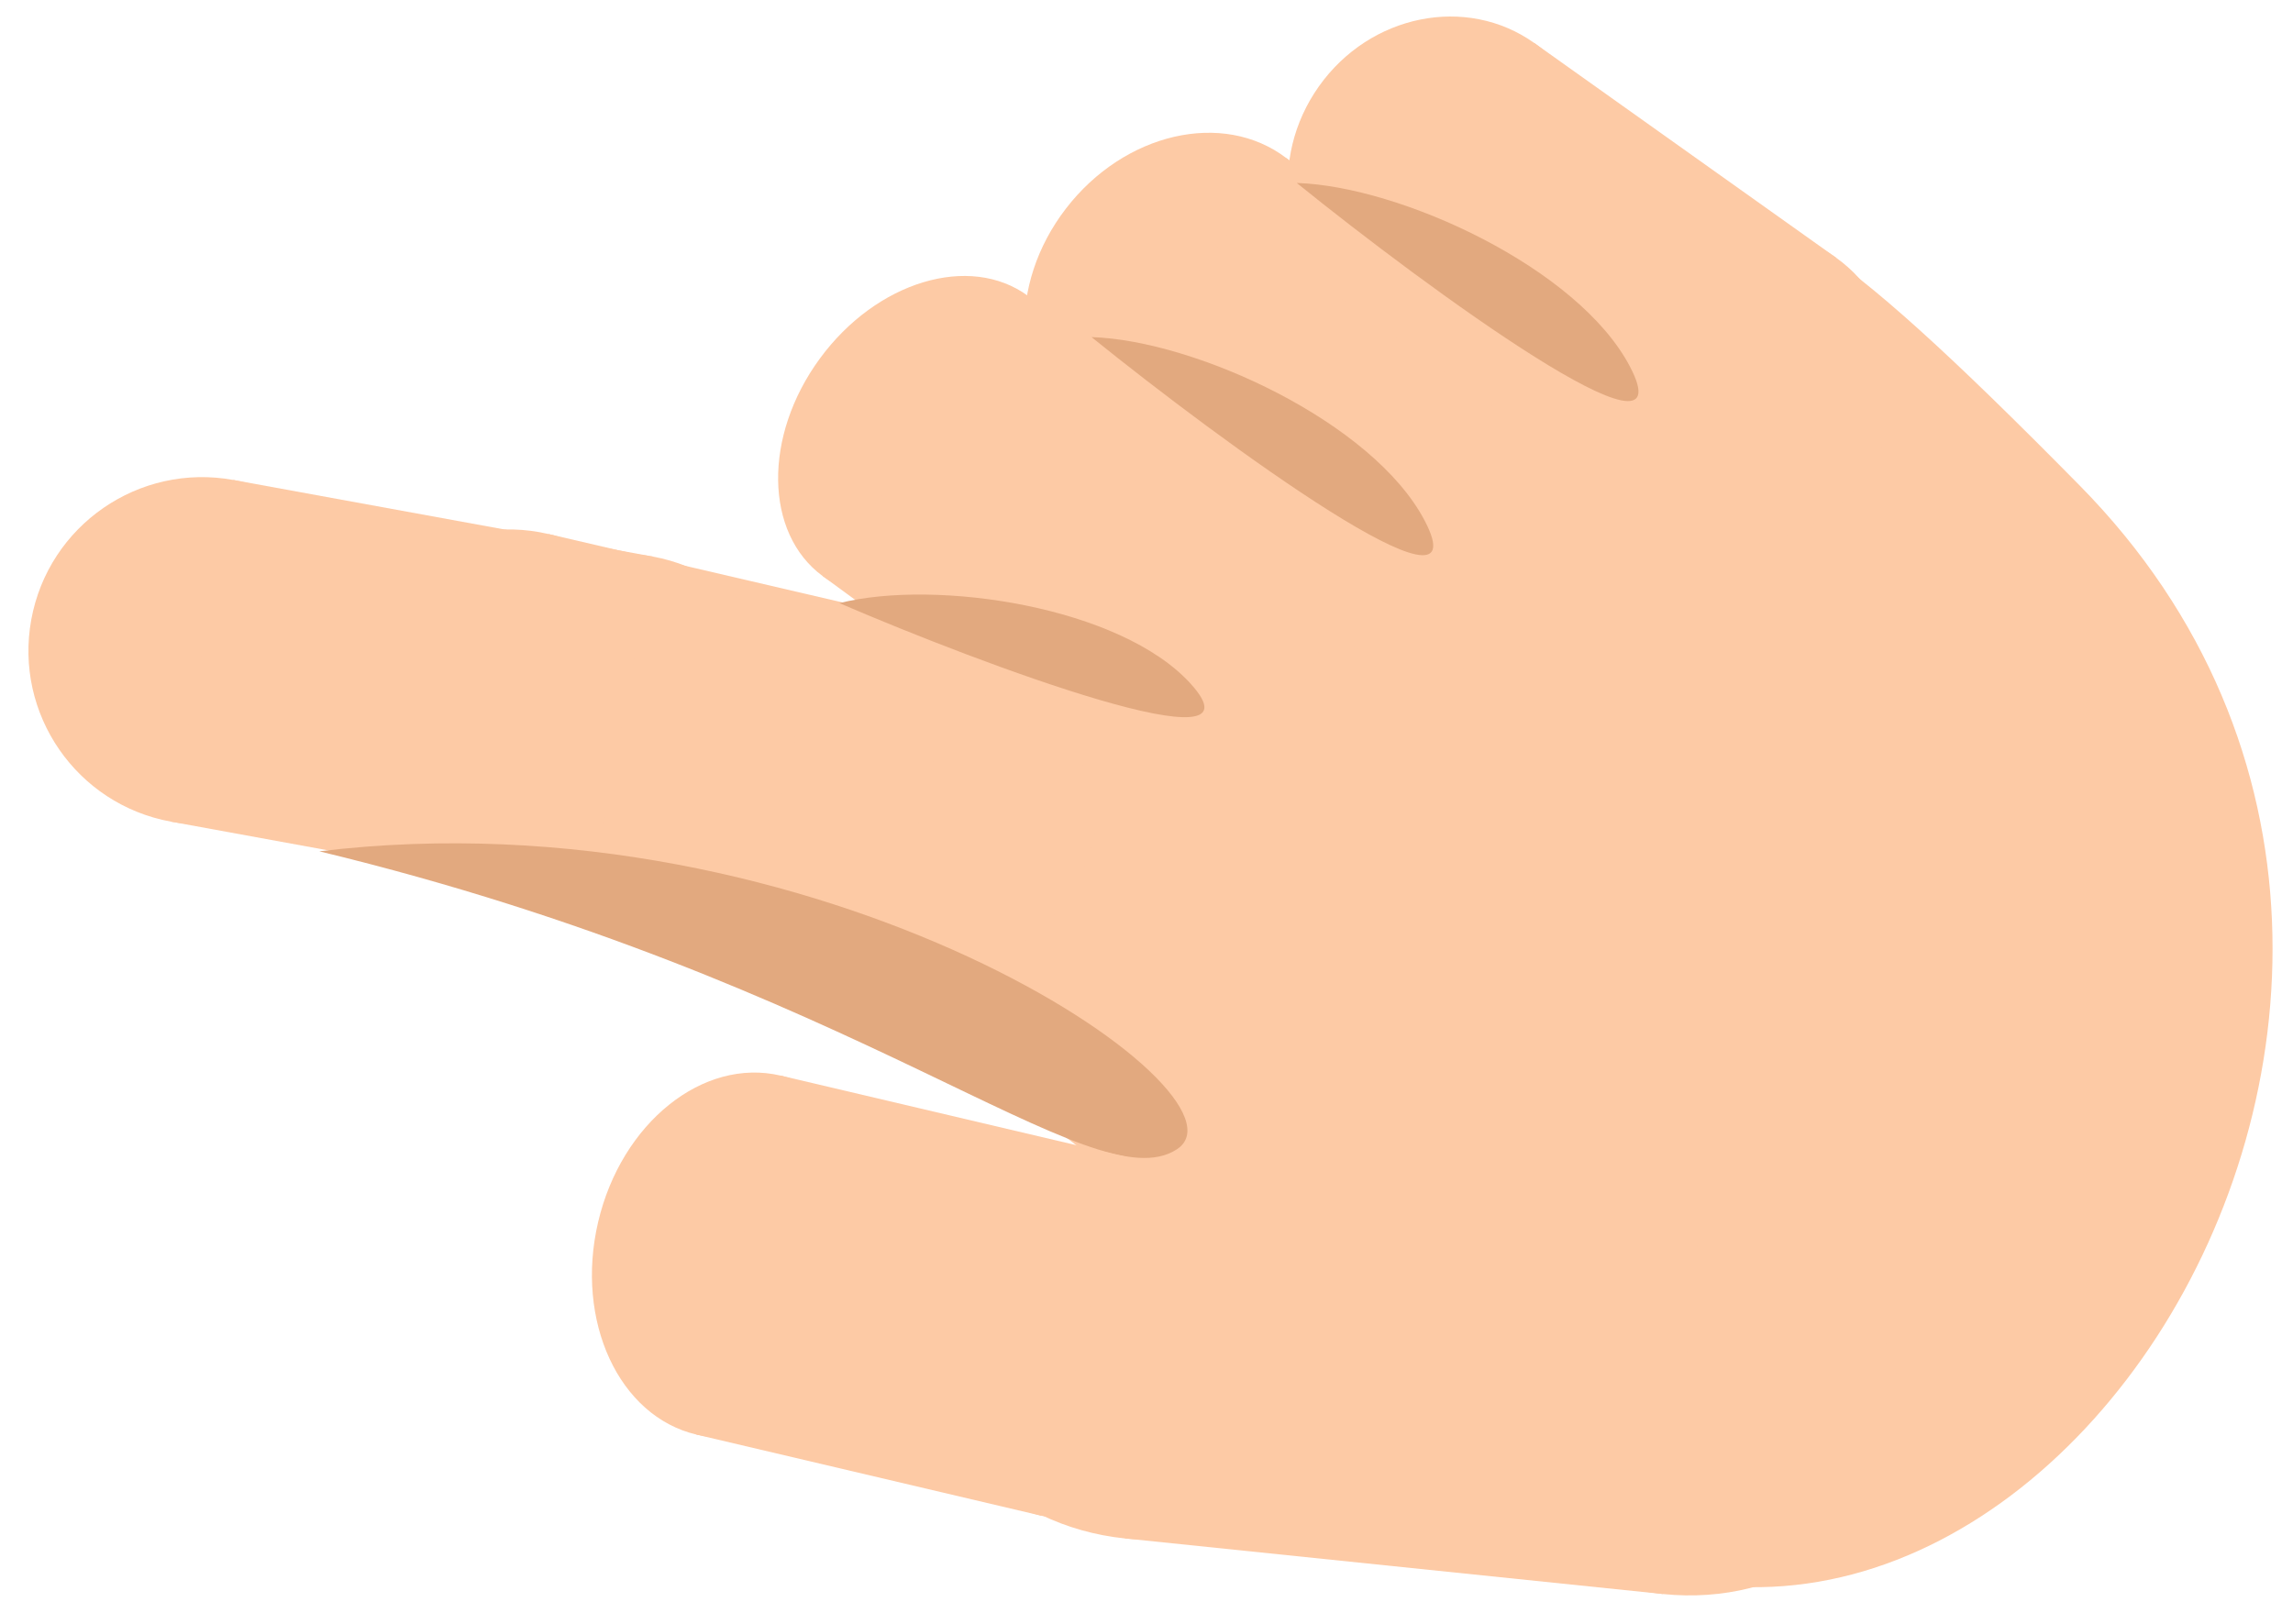
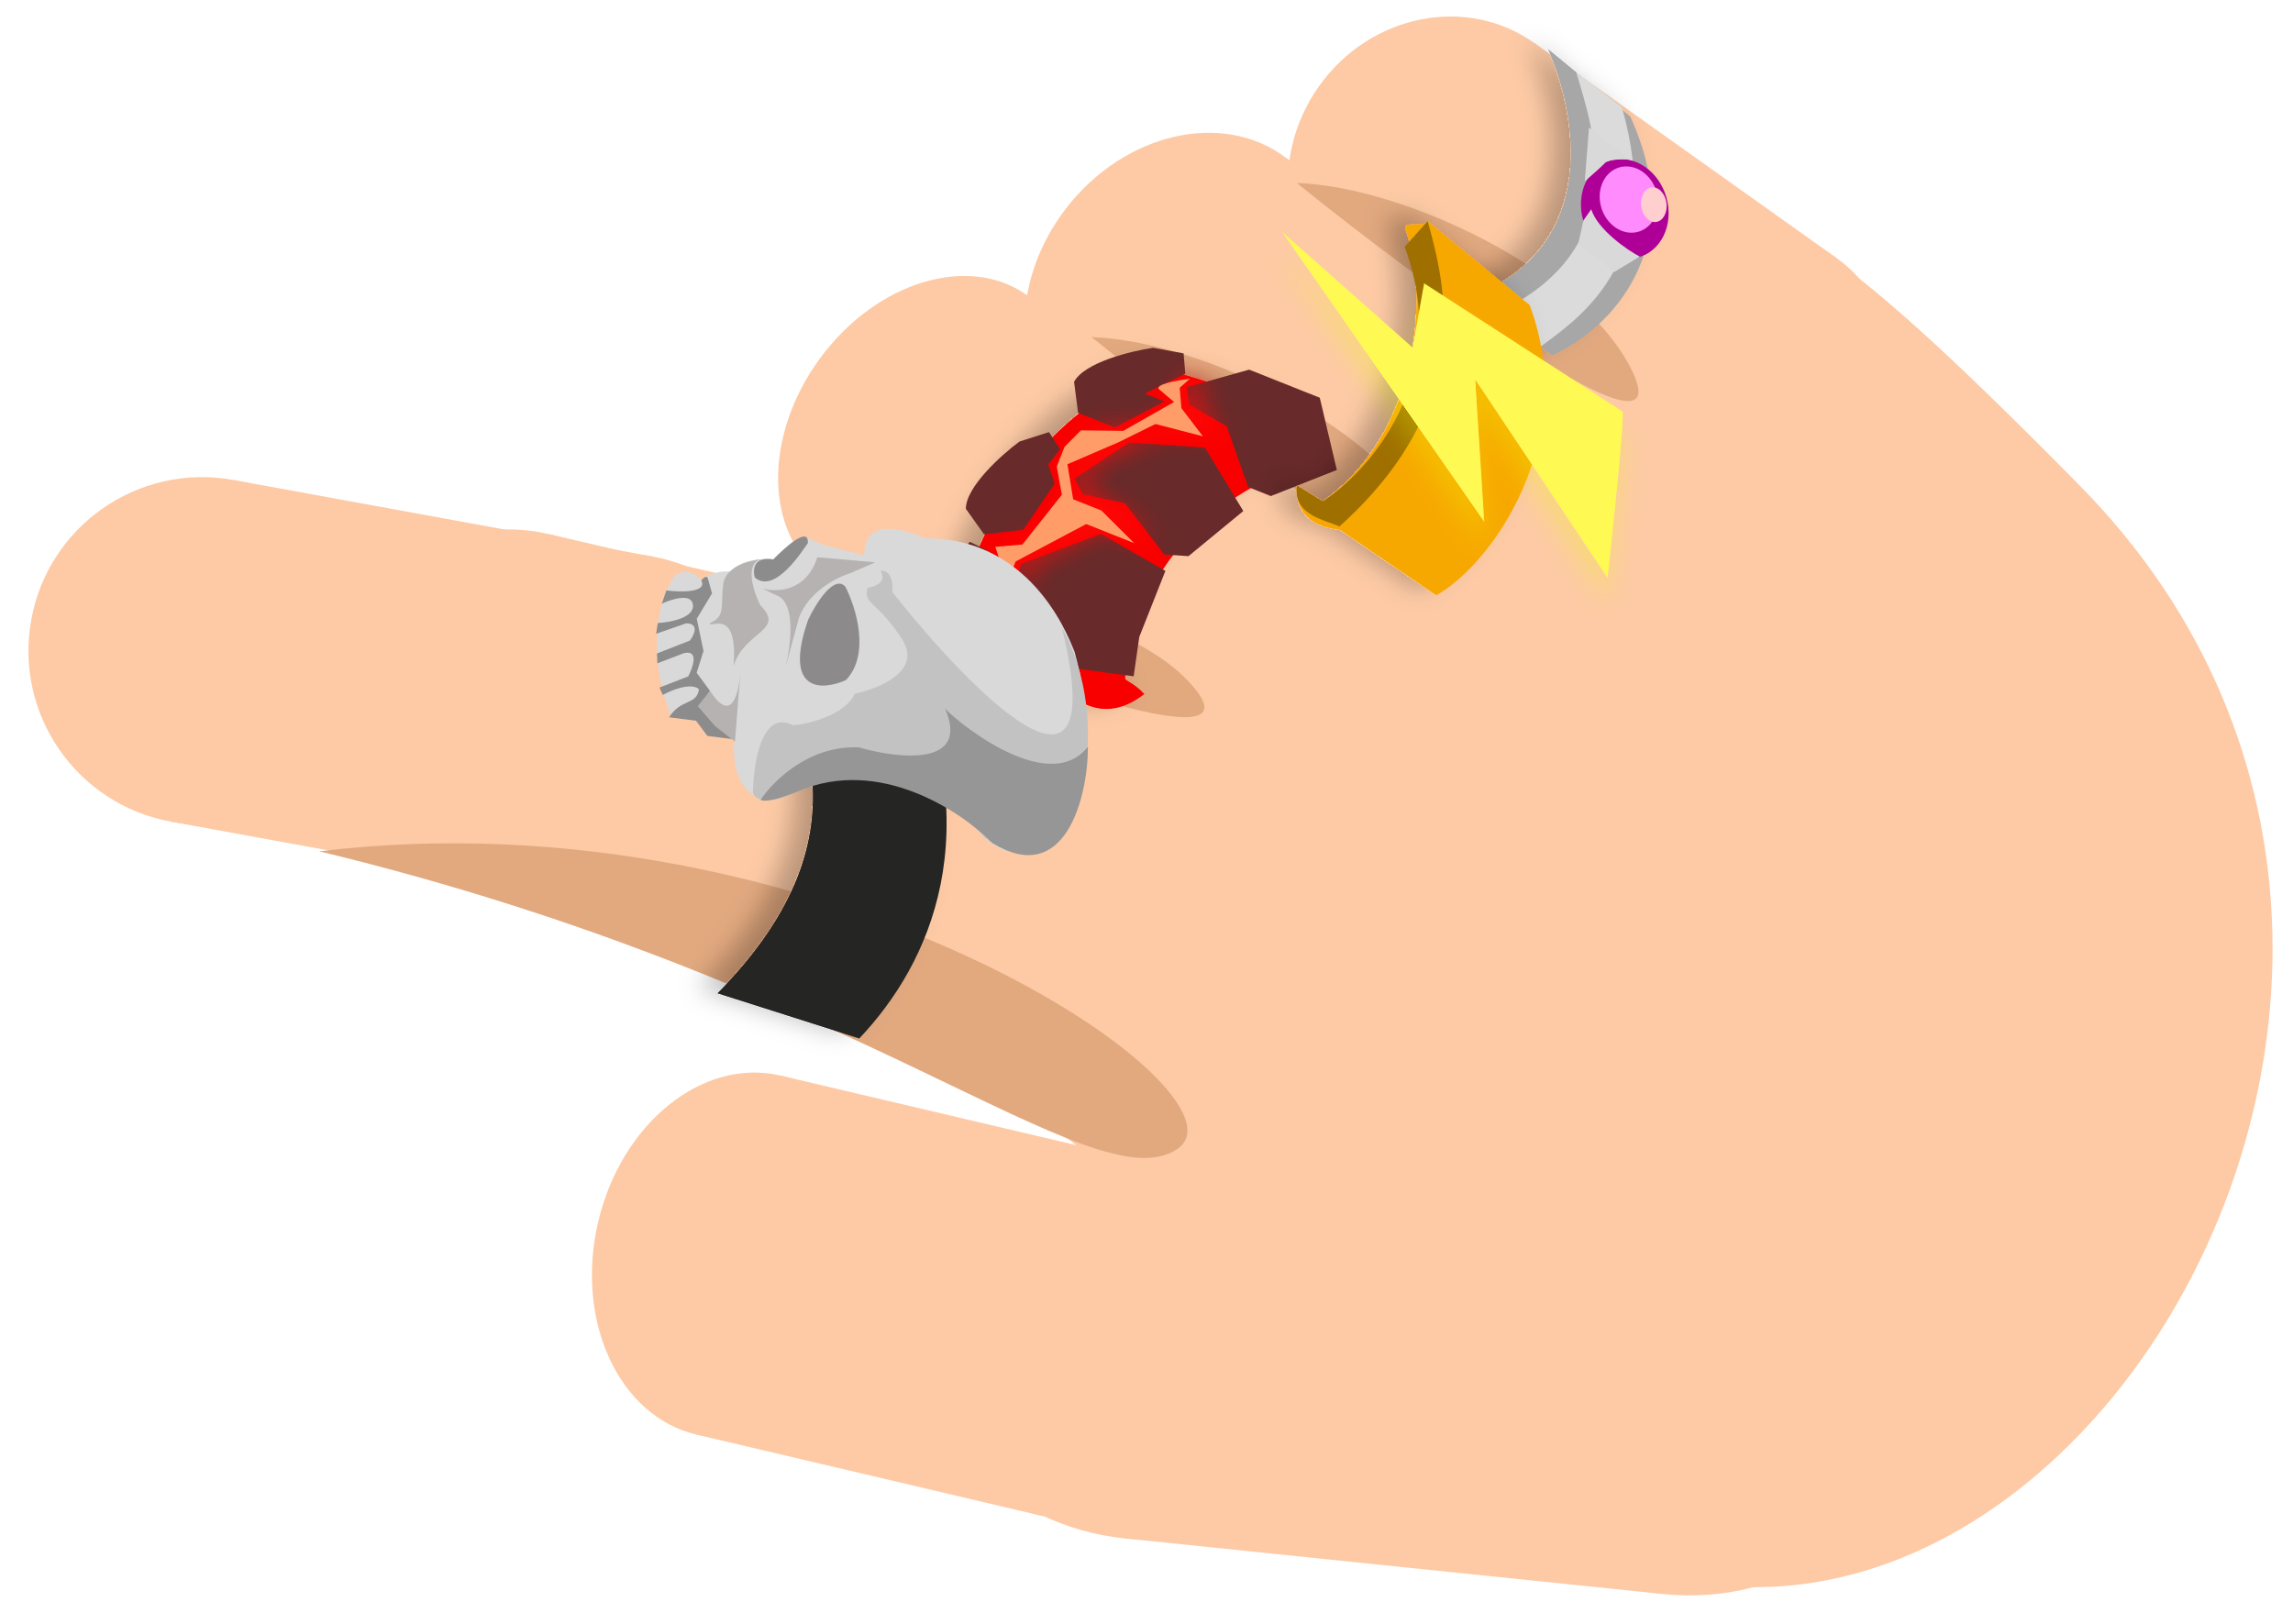
<svg xmlns="http://www.w3.org/2000/svg" width="377" height="267" viewBox="0 0 377 267" fill="none">
-   <mask id="mask0_147_45" style="mask-type:alpha" maskUnits="userSpaceOnUse" x="0" y="0" width="377" height="267">
+   <mask id="mask0_181_199" style="mask-type:alpha" maskUnits="userSpaceOnUse" x="0" y="0" width="377" height="267">
    <rect width="377" height="267" fill="#D9D9D9" />
  </mask>
-   <g mask="url(#mask0_147_45)">
+   <g mask="url(#mask0_181_199)">
    <path d="M341.893 79.806C257.346 -6.005 297 56.5 230.94 87.868C176.726 110.746 154.748 142.858 149.105 156.102C143.461 169.346 161.167 171.509 242.743 242.35C324.32 313.191 426.44 165.618 341.893 79.806Z" fill="#FDCAA5" />
-     <circle cx="28.559" cy="28.559" r="28.559" transform="matrix(0.973957 0.226732 0.226732 -0.973957 49.3884 136.97)" fill="#FDCAA5" />
-     <circle cx="28.559" cy="28.559" r="28.559" transform="matrix(0.973957 0.226732 0.226732 -0.973957 117.663 152.864)" fill="#FDCAA5" />
+     <circle cx="28.559" cy="28.559" r="28.559" transform="matrix(0.973957 0.226732 0.226732 -0.973957 49.3887 136.97)" fill="#FDCAA5" />
+     <circle cx="28.559" cy="28.559" r="28.559" transform="matrix(0.973957 0.226732 0.226732 -0.973957 117.664 152.864)" fill="#FDCAA5" />
    <rect width="70.1" height="57.119" transform="matrix(0.973957 0.226732 0.226732 -0.973957 77.2041 143.445)" fill="#FDCAA5" />
-     <circle cx="28.559" cy="28.559" r="28.559" transform="matrix(0.983723 0.179693 0.179693 -0.983723 0.0114746 129.988)" fill="#FDCAA5" />
+     <circle cx="28.559" cy="28.559" r="28.559" transform="matrix(0.983723 0.179693 0.179693 -0.983723 0.0117188 129.988)" fill="#FDCAA5" />
    <circle cx="28.559" cy="28.559" r="28.559" transform="matrix(0.983723 0.179693 0.179693 -0.983723 68.9707 142.584)" fill="#FDCAA5" />
    <rect width="70.1" height="57.119" transform="matrix(0.983723 0.179693 0.179693 -0.983723 28.106 135.12)" fill="#FDCAA5" />
-     <path d="M52.5 140C135 130 207.435 179.887 193.5 189C179.565 198.113 141.5 161.5 52.5 140Z" fill="#E2A97F" />
+     <path d="M52.5 140C135 130 207.436 179.887 193.5 189C179.565 198.113 141.5 161.5 52.5 140Z" fill="#E2A97F" />
    <ellipse cx="21.527" cy="28.559" rx="21.527" ry="28.559" transform="matrix(0.806787 0.590842 0.590842 -0.806787 117.906 82.0264)" fill="#FDCAA5" />
    <ellipse cx="21.527" cy="28.559" rx="21.527" ry="28.559" transform="matrix(0.806787 0.590842 0.590842 -0.806787 160.536 113.246)" fill="#FDCAA5" />
    <rect width="52.839" height="57.119" transform="matrix(0.806787 0.590842 0.590842 -0.806787 135.274 94.7454)" fill="#FDCAA5" />
    <path d="M138 99.181C154.032 95.168 184.298 99.792 195.755 112.432C208.867 126.899 161.874 109.466 138 99.181Z" fill="#E2A97F" />
    <ellipse cx="23.645" cy="28.562" rx="23.645" ry="28.562" transform="matrix(0.795657 0.605747 0.609768 -0.79258 157.835 56.9413)" fill="#FDCAA5" />
-     <ellipse cx="23.645" cy="28.562" rx="23.645" ry="28.562" transform="matrix(0.795657 0.605747 0.609768 -0.79258 204.012 92.0977)" fill="#FDCAA5" />
+     <ellipse cx="23.645" cy="28.562" rx="23.645" ry="28.562" transform="matrix(0.795657 0.605747 0.609768 -0.79258 204.013 92.0977)" fill="#FDCAA5" />
    <rect width="58.037" height="57.123" transform="matrix(0.795657 0.605747 0.609768 -0.79258 176.648 71.2642)" fill="#FDCAA5" />
-     <ellipse cx="24.777" cy="26.339" rx="24.777" ry="26.339" transform="matrix(0.81477 0.579784 0.578386 -0.815763 201.612 35.6866)" fill="#FDCAA5" />
-     <ellipse cx="24.777" cy="26.339" rx="24.777" ry="26.339" transform="matrix(0.814793 0.579752 0.578429 -0.815733 251.166 70.9459)" fill="#FDCAA5" />
+     <ellipse cx="24.777" cy="26.339" rx="24.777" ry="26.339" transform="matrix(0.81477 0.579784 0.578386 -0.815763 201.613 35.6866)" fill="#FDCAA5" />
+     <ellipse cx="24.777" cy="26.339" rx="24.777" ry="26.339" transform="matrix(0.814793 0.579752 0.578429 -0.815733 251.167 70.9459)" fill="#FDCAA5" />
    <rect width="60.817" height="52.678" transform="matrix(0.814793 0.579752 0.578429 -0.815733 221.801 50.0519)" fill="#FDCAA5" />
    <ellipse cx="36.225" cy="30.938" rx="36.225" ry="30.938" transform="matrix(0.994681 0.103008 0.0983038 -0.995157 148.938 249.269)" fill="#FDCAA5" />
    <ellipse cx="36.225" cy="30.938" rx="36.225" ry="30.938" transform="matrix(0.994697 0.10284 0.0986527 -0.995121 237.382 258.413)" fill="#FDCAA5" />
    <rect width="88.915" height="61.875" transform="matrix(0.994697 0.10284 0.0986527 -0.995121 184.972 252.995)" fill="#FDCAA5" />
    <ellipse cx="23.718" cy="30.318" rx="23.718" ry="30.318" transform="matrix(-0.973391 -0.229153 -0.228114 0.973635 208.101 195.653)" fill="#FDCAA5" />
    <ellipse cx="23.718" cy="30.318" rx="23.718" ry="30.318" transform="matrix(-0.973402 -0.229105 -0.228154 0.973625 151.432 182.315)" fill="#FDCAA5" />
    <rect width="58.218" height="60.636" transform="matrix(-0.973402 -0.229105 -0.228154 0.973625 185.013 190.219)" fill="#FDCAA5" />
-     <path d="M179.465 55.437C196.5 55.962 225.757 69.41 234.24 85.624C243.949 104.18 200.964 72.825 179.465 55.437Z" fill="#E2A97F" />
+     <path d="M179.465 55.437C196.5 55.962 225.757 69.41 234.24 85.624C243.949 104.18 200.963 72.825 179.465 55.437Z" fill="#E2A97F" />
    <path d="M213.207 30.09C230.242 30.615 259.499 44.064 267.983 60.278C277.692 78.834 234.706 47.478 213.207 30.09Z" fill="#E2A97F" />
  </g>
+   <g filter="url(#filter0_d_181_199)">
+     <path d="M242.579 48.555C263.141 40.093 259.225 18.648 254.469 8L268.036 19.136C278.066 41.087 264.308 54.418 255.175 58.462L242.579 48.555Z" fill="#A7A7A7" />
+   </g>
+   <path d="M246.008 51.503C268.631 40.968 262.073 21.555 259.127 11.808L266.654 17.621C273.714 42.201 260.607 51.693 253.331 56.963L253.192 57.064L246.008 51.503Z" fill="#DBDBDB" />
+   <ellipse cx="7.231" cy="8.165" rx="7.231" ry="8.165" transform="matrix(-0.996814 -0.0797621 0.0164799 0.999864 274.209 26.7482)" fill="#AE0097" />
+   <ellipse cx="4.816" cy="5.438" rx="4.816" ry="5.438" transform="matrix(-0.996814 -0.0797621 0.0164799 0.999864 272.521 27.764)" fill="#FF8BFD" />
+   <ellipse cx="2.115" cy="2.851" rx="2.115" ry="2.851" transform="matrix(-0.996814 -0.0797621 0.0164799 0.999864 273.976 30.9786)" fill="#FFCECE" />
+   <path d="M269.602 42.196L265.384 44.737L259.496 40.07L260.33 36.26L261.619 34.416C262.676 37.791 267.654 41.2 269.602 42.196Z" fill="#D9D9D9" />
+   <path d="M260.556 29.829C261.603 28.914 263.748 27.01 263.955 26.715C264.471 26.198 266.84 26.171 267.96 26.222L261.253 20.982L260.556 29.829Z" fill="#D9D9D9" />
+   <g filter="url(#filter1_d_181_199)">
+     <path d="M156.673 106.639L177.415 115.468C177.395 114.822 181.713 119.169 188.15 114.126C186.328 112.181 184.943 111.967 184.987 111.51C186.949 90.872 203.179 79.447 215.527 76.173C216.817 75.831 212.153 67.466 213.262 67.292L191.934 60.752C168.362 66.519 156.6 95.104 156.673 106.639Z" fill="#F90000" />
+   </g>
+   <path d="M195.072 63.684L205.373 60.787L216.987 65.408L219.795 77.287L208.939 81.578L205.223 80.099L201.676 70.078L195.541 66.561L195.072 63.684Z" fill="#682A2A" />
+   <path d="M194.597 58.114L194.882 61.456L188.203 64.718L191.455 66.012L183.292 70.298L177.253 67.895L176.593 62.79C178.296 59.593 185.962 57.728 189.582 57.195L194.597 58.114Z" fill="#682A2A" />
+   <path d="M172.468 71.059L174.297 73.871L172.339 76.392L173.426 79.504L168.254 87.136L161.795 87.869L158.804 83.68C158.795 80.058 164.673 74.795 167.612 72.616L172.468 71.059Z" fill="#682A2A" />
+   <path d="M159.458 89.1L162.461 90.596L162.052 93.763L164.568 95.893L163.981 105.094L158.787 109.001L154.084 106.908C152.239 103.791 154.635 96.274 156.064 92.905L159.458 89.1Z" fill="#682A2A" />
+   <path d="M176.708 78.694L185.619 72.77L198.091 73.596L204.416 84.036L195.406 91.457L191.414 91.193L184.958 82.748L178.039 81.288L176.708 78.694Z" fill="#682A2A" />
+   <path d="M164.776 102.618L167.921 92.703L181.019 87.806L191.607 93.88L187.315 104.735L186.386 111.215L173.616 109.498L167.196 104.243L164.776 102.618Z" fill="#682A2A" />
+   <g filter="url(#filter2_d_181_199)">
+     <path d="M190.616 64.064C189.649 63.248 193.553 62.542 195.626 62.29L193.958 63.779L194.243 67.121L197.78 71.757L189.977 69.729L183.947 72.711L175.505 76.348L176.444 82.103L181.09 83.951L186.485 89.326L178.587 86.184L166.992 92.333L164.959 97.444L164.859 93.637L163.645 89.925L168.101 89.546L174.585 81.363L173.741 76.722L175.035 73.47L177.723 70.773L184.686 70.853L193.034 66.102L190.616 64.064Z" fill="#FF9C67" />
+   </g>
+   <g filter="url(#filter3_d_181_199)">
+     <path d="M117.934 163.356C144.425 136.507 130.871 116.151 124.198 101.275L148.68 106.47C162.732 136.998 153.024 158.381 141.268 170.786L117.934 163.356Z" fill="#252524" />
+   </g>
+   <path d="M151.99 88.515C170.583 88.344 176.345 106.705 176.674 107.182C184.423 135.767 169.201 145.08 162.246 137.957C147.61 122.967 134 127.085 129.025 131.017C121.393 133.151 120.318 125.621 120.734 121.589L116.423 120.764L114.658 118.635L110.347 117.81C105.751 105.923 108.862 97.4 110.992 94.625C112.946 93.288 114.68 94.618 115.303 95.45C116.619 94.058 119.072 93.895 120.134 93.988C121.741 91.974 125.478 91.822 127.146 91.998C128.933 90.072 131.757 88.841 132.946 88.466L135.196 89.56L142.104 91.33C142.104 91.33 141.741 87.978 144.615 87.153C147.489 86.327 151.99 88.515 151.99 88.515Z" fill="#D9D9D9" />
+   <path d="M139.085 111.835C143.149 107.58 140.709 99.819 138.98 96.47C137.125 94.44 134.139 99.245 132.878 101.902C128.663 114.001 135.26 113.565 139.085 111.835Z" fill="#8C8A8A" />
+   <path d="M117.069 97.579L116.342 95.002C116.079 94.621 115.54 95.142 115.303 95.45C116.342 97.479 111.904 97.397 109.555 97.102L108.81 99.28C110.467 98.497 113.81 97.455 113.935 99.548C114.059 101.641 110.131 102.357 108.152 102.453L107.874 104.223L112.826 102.502C115.014 102.55 114.141 104.412 113.431 105.337L108.012 107.466L108.081 109.087L112.462 107.406C114.941 106.833 113.956 109.72 113.153 111.235L108.427 113.066L108.963 114.279C112.758 112.313 114.515 112.85 114.919 113.364C114.503 116.019 112.027 114.816 110.001 117.959L114.433 118.526L116.302 121.022L120.734 121.589L117.272 118.953L114.953 116.238L116.736 113.612L114.538 110.638L115.664 107.058L114.557 101.756L117.069 97.579Z" fill="#8C8C8C" />
+   <path d="M124.098 94.962C127.439 97.856 132.097 90.277 132.807 89.352C133.071 86.431 129.143 89.899 127.146 91.998C123.877 91.425 123.752 93.735 124.098 94.962Z" fill="#8C8C8C" />
+   <path d="M130.377 119.29C125.254 116.546 123.855 125.541 123.796 130.381C124.475 132.235 127.565 131.578 129.025 131.017C143.486 122.804 157.048 132.149 162.021 137.848C170.607 144.054 175.744 136.474 177.24 131.909C181.162 118.827 177.123 107.401 174.614 103.323C182.876 137.57 159.579 113.586 146.725 97.387C146.906 94.172 145.496 93.72 144.769 93.896C145.905 95.718 143.822 96.505 142.639 96.671C141.877 99.476 144.18 98.69 148.333 105.155C151.656 110.327 144.535 113.259 140.558 114.078C138.909 117.595 133.084 119.018 130.377 119.29Z" fill="#C2C2C2" />
+   <path d="M121.723 110.638L120.838 121.957L117.601 119.431L114.728 116.129L116.736 113.612C120.323 119.166 121.44 113.993 121.723 110.638Z" fill="#B6B2B2" />
+   <path d="M125.152 91.939C125.364 91.903 125.506 91.879 125.552 91.859C125.41 91.877 125.277 91.904 125.152 91.939C123.773 92.17 119.419 92.879 118.938 95.947C118.383 99.488 119.474 101.288 116.703 102.482C116.599 103.49 121.344 99.657 120.615 109.464C122.486 103.705 129.213 103.736 124.997 99.527C123.86 97.253 122.389 92.704 125.152 91.939Z" fill="#B6B2B2" />
+   <path d="M131.358 101.603C132.937 97.292 137.624 94.915 139.77 94.265L143.923 92.475L134.371 91.641C132.57 97.367 127.598 97.447 125.337 96.771L127.587 97.865C131.02 99.026 130.008 106.448 129.072 110.014L131.358 101.603Z" fill="#B6B2B2" />
+   <path d="M141.252 122.917C133.057 122.489 127.038 128.493 125.054 131.548C126.133 132.073 129.634 130.812 131.249 130.116C144.54 124.389 158.059 133.415 163.157 138.644C175.172 146.008 178.871 131.047 178.873 122.795C172.018 131.525 155.664 117.226 155.34 116.434C159.629 126.137 147.736 124.799 141.252 122.917Z" fill="#969696" />
+   <g filter="url(#filter4_d_181_199)">
+     <path d="M236.15 97.896L220.417 87.211C220.95 86.932 212.681 87.374 213.226 79.82L217.482 82.443C233.071 71.411 235.18 49.118 231.059 37.552C230.629 36.344 235.196 37.346 234.729 36.362L251.489 50.146C259.747 72.004 245.504 92.683 236.15 97.896Z" fill="#F7A800" />
+   </g>
+   <path d="M220.212 86.591C242.648 66.394 237.716 47.08 234.729 36.362L230.95 40.587C239.035 62.536 224.642 77.816 217.483 82.443L213.226 79.82C212.461 84.871 218.294 85.574 220.212 86.591Z" fill="#9F7000" />
+   <g filter="url(#filter5_d_181_199)">
+     <path d="M264.321 95.076C265.289 86.292 267.131 68.512 266.759 67.667L234.143 46.593L232.249 57.151L210.773 38.113L244.044 85.865L242.569 62.491L264.321 95.076Z" fill="#FFF954" />
+   </g>
+   <defs>
+     <filter id="filter0_d_181_199" x="235.579" y="3" width="36.963" height="58.462" filterUnits="userSpaceOnUse" color-interpolation-filters="sRGB">
+       <feFlood flood-opacity="0" result="BackgroundImageFix" />
+       <feColorMatrix in="SourceAlpha" type="matrix" values="0 0 0 0 0 0 0 0 0 0 0 0 0 0 0 0 0 0 127 0" result="hardAlpha" />
+       <feOffset dx="-3" dy="-1" />
+       <feGaussianBlur stdDeviation="2" />
+       <feComposite in2="hardAlpha" operator="out" />
+       <feColorMatrix type="matrix" values="0 0 0 0 0 0 0 0 0 0 0 0 0 0 0 0 0 0 0.25 0" />
+       <feBlend mode="normal" in2="BackgroundImageFix" result="effect1_dropShadow_181_199" />
+       <feBlend mode="normal" in="SourceGraphic" in2="effect1_dropShadow_181_199" result="shape" />
+     </filter>
+     <filter id="filter1_d_181_199" x="149.673" y="55.752" width="67.082" height="63.844" filterUnits="userSpaceOnUse" color-interpolation-filters="sRGB">
+       <feFlood flood-opacity="0" result="BackgroundImageFix" />
+       <feColorMatrix in="SourceAlpha" type="matrix" values="0 0 0 0 0 0 0 0 0 0 0 0 0 0 0 0 0 0 127 0" result="hardAlpha" />
+       <feOffset dx="-3" dy="-1" />
+       <feGaussianBlur stdDeviation="2" />
+       <feComposite in2="hardAlpha" operator="out" />
+       <feColorMatrix type="matrix" values="0 0 0 0 0 0 0 0 0 0 0 0 0 0 0 0 0 0 0.25 0" />
+       <feBlend mode="normal" in2="BackgroundImageFix" result="effect1_dropShadow_181_199" />
+       <feBlend mode="normal" in="SourceGraphic" in2="effect1_dropShadow_181_199" result="shape" />
+     </filter>
+     <filter id="filter2_d_181_199" x="162.545" y="58.19" width="42.335" height="43.353" filterUnits="userSpaceOnUse" color-interpolation-filters="sRGB">
+       <feFlood flood-opacity="0" result="BackgroundImageFix" />
+       <feColorMatrix in="SourceAlpha" type="matrix" values="0 0 0 0 0 0 0 0 0 0 0 0 0 0 0 0 0 0 127 0" result="hardAlpha" />
+       <feOffset dx="3" />
+       <feGaussianBlur stdDeviation="2.05" />
+       <feComposite in2="hardAlpha" operator="out" />
+       <feColorMatrix type="matrix" values="0 0 0 0 1 0 0 0 0 0.042 0 0 0 0 0.042 0 0 0 0.86 0" />
+       <feBlend mode="normal" in2="BackgroundImageFix" result="effect1_dropShadow_181_199" />
+       <feBlend mode="normal" in="SourceGraphic" in2="effect1_dropShadow_181_199" result="shape" />
+     </filter>
+     <filter id="filter3_d_181_199" x="110.934" y="96.275" width="45.7" height="77.511" filterUnits="userSpaceOnUse" color-interpolation-filters="sRGB">
+       <feFlood flood-opacity="0" result="BackgroundImageFix" />
+       <feColorMatrix in="SourceAlpha" type="matrix" values="0 0 0 0 0 0 0 0 0 0 0 0 0 0 0 0 0 0 127 0" result="hardAlpha" />
+       <feOffset dx="-3" dy="-1" />
+       <feGaussianBlur stdDeviation="2" />
+       <feComposite in2="hardAlpha" operator="out" />
+       <feColorMatrix type="matrix" values="0 0 0 0 0 0 0 0 0 0 0 0 0 0 0 0 0 0 0.25 0" />
+       <feBlend mode="normal" in2="BackgroundImageFix" result="effect1_dropShadow_181_199" />
+       <feBlend mode="normal" in="SourceGraphic" in2="effect1_dropShadow_181_199" result="shape" />
+     </filter>
+     <filter id="filter4_d_181_199" x="206.2" y="31.362" width="48.768" height="69.534" filterUnits="userSpaceOnUse" color-interpolation-filters="sRGB">
+       <feFlood flood-opacity="0" result="BackgroundImageFix" />
+       <feColorMatrix in="SourceAlpha" type="matrix" values="0 0 0 0 0 0 0 0 0 0 0 0 0 0 0 0 0 0 127 0" result="hardAlpha" />
+       <feOffset dx="-3" dy="-1" />
+       <feGaussianBlur stdDeviation="2" />
+       <feComposite in2="hardAlpha" operator="out" />
+       <feColorMatrix type="matrix" values="0 0 0 0 0 0 0 0 0 0 0 0 0 0 0 0 0 0 0.25 0" />
+       <feBlend mode="normal" in2="BackgroundImageFix" result="effect1_dropShadow_181_199" />
+       <feBlend mode="normal" in="SourceGraphic" in2="effect1_dropShadow_181_199" result="shape" />
+     </filter>
+     <filter id="filter5_d_181_199" x="206.773" y="38.113" width="64.035" height="64.963" filterUnits="userSpaceOnUse" color-interpolation-filters="sRGB">
+       <feFlood flood-opacity="0" result="BackgroundImageFix" />
+       <feColorMatrix in="SourceAlpha" type="matrix" values="0 0 0 0 0 0 0 0 0 0 0 0 0 0 0 0 0 0 127 0" result="hardAlpha" />
+       <feOffset dy="4" />
+       <feGaussianBlur stdDeviation="2" />
+       <feComposite in2="hardAlpha" operator="out" />
+       <feColorMatrix type="matrix" values="0 0 0 0 0.933 0 0 0 0 1 0 0 0 0 0 0 0 0 0.25 0" />
+       <feBlend mode="normal" in2="BackgroundImageFix" result="effect1_dropShadow_181_199" />
+       <feBlend mode="normal" in="SourceGraphic" in2="effect1_dropShadow_181_199" result="shape" />
+     </filter>
+   </defs>
</svg>
